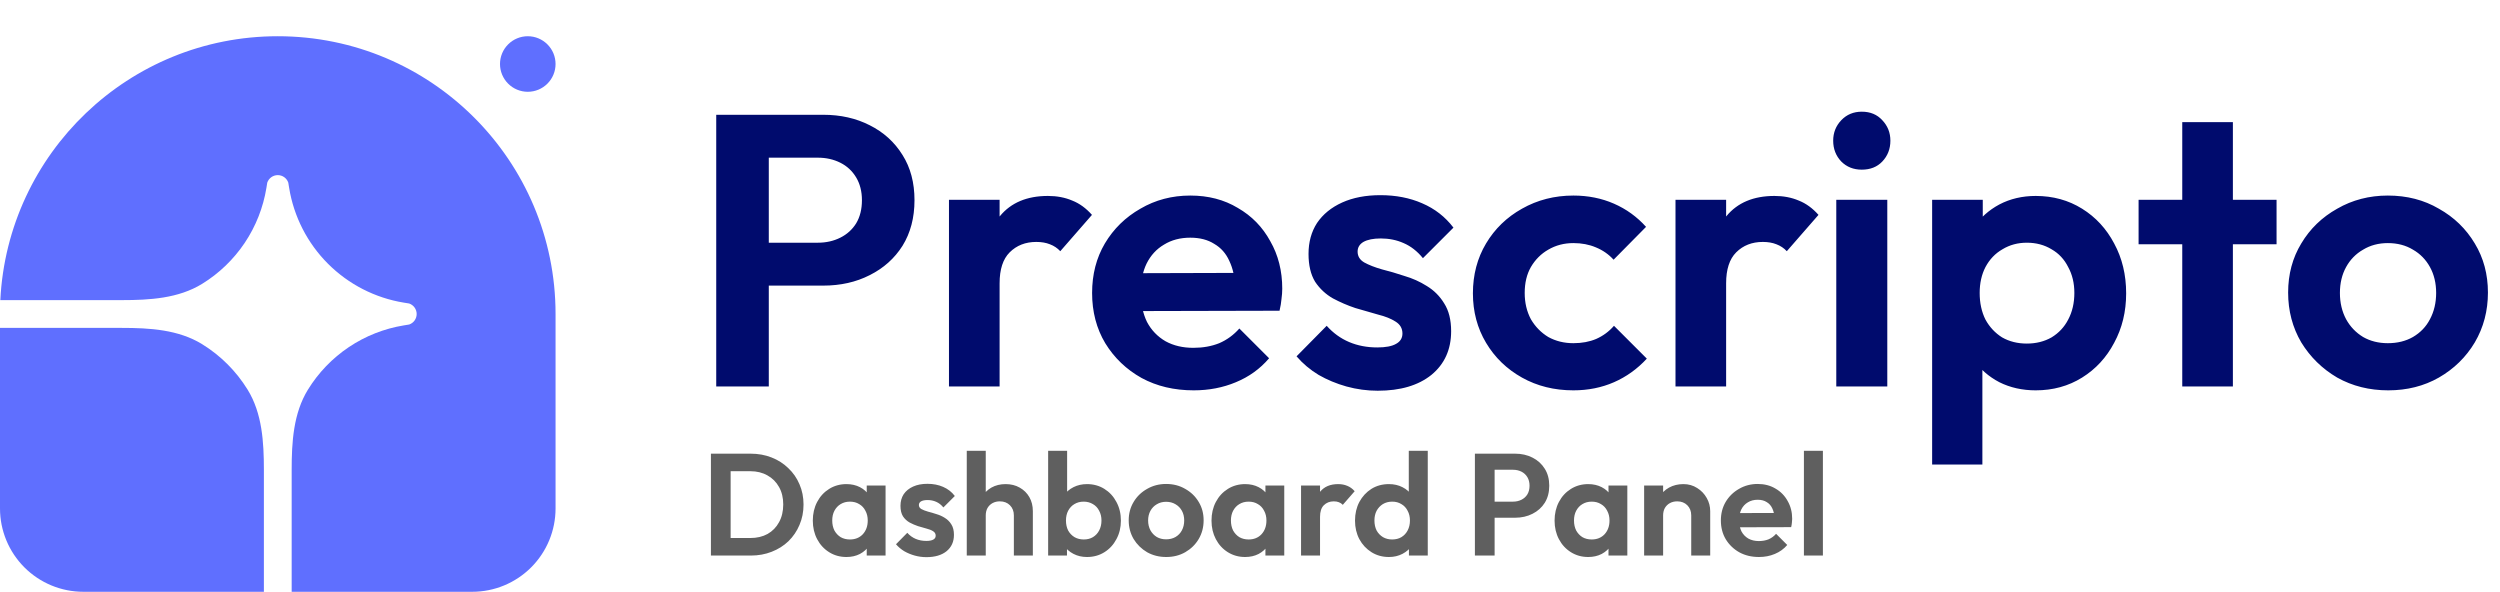
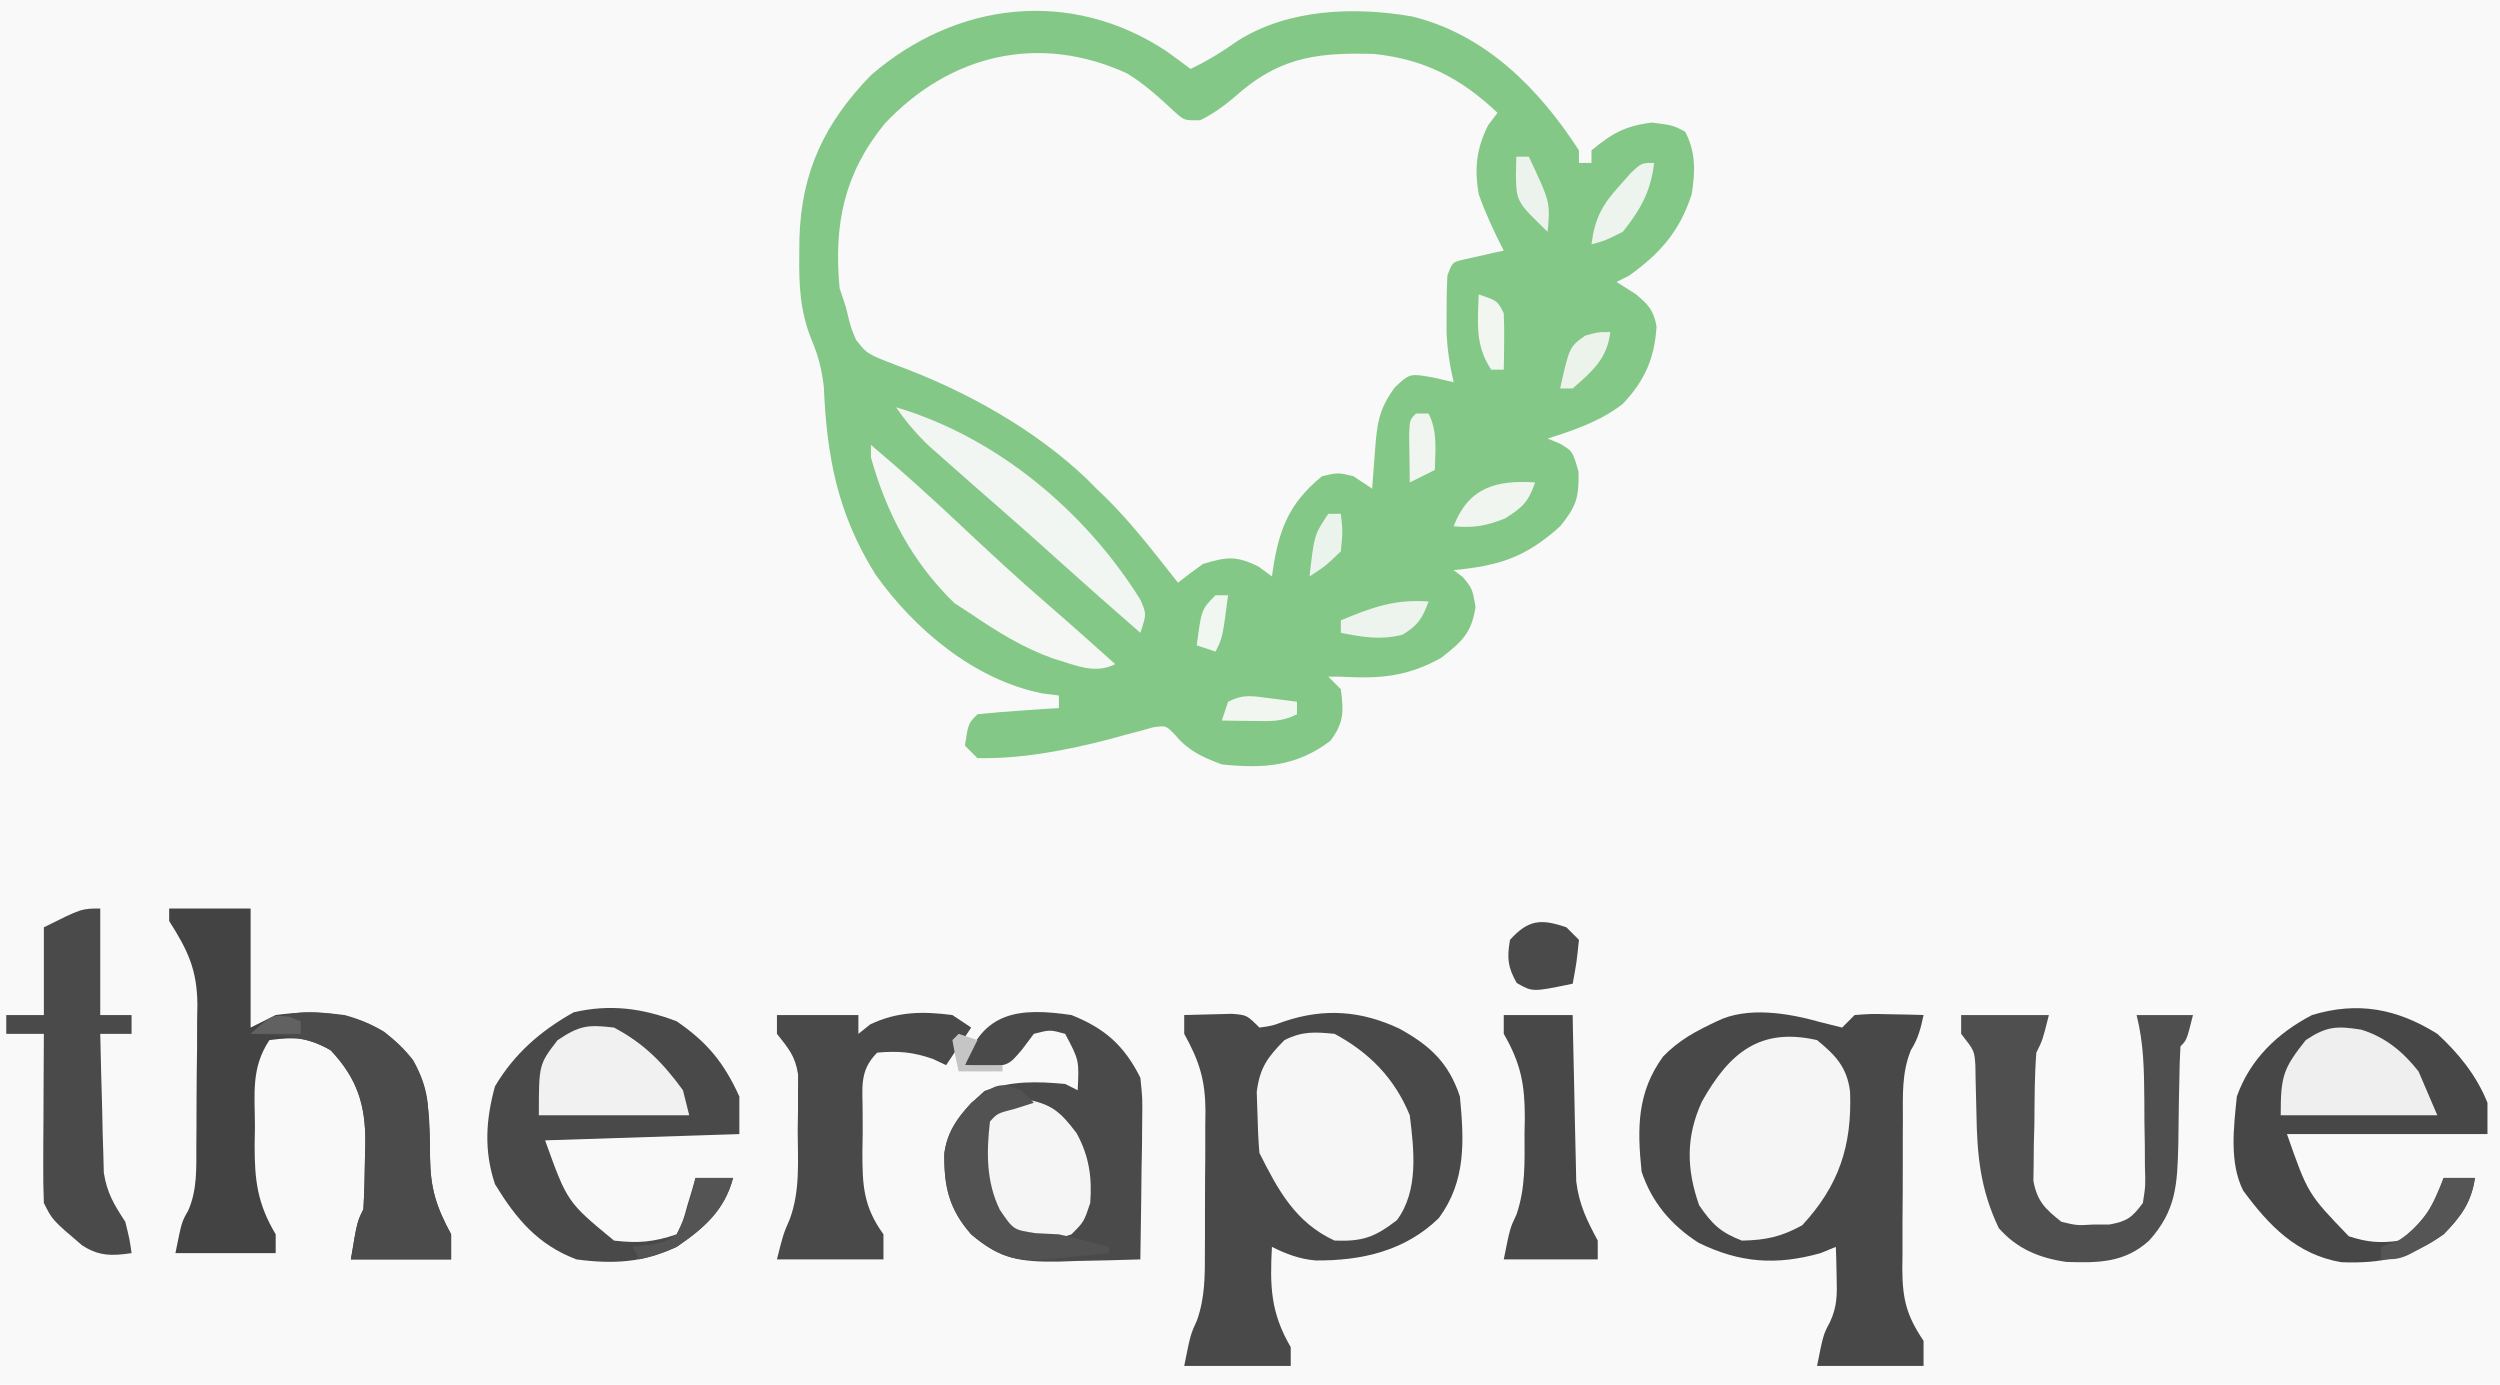
- <svg xmlns="http://www.w3.org/2000/svg" width="207" height="49" viewBox="0 0 207 49" fill="none">
-   <path d="M23 3C35.703 3 46 13.297 46 26V42.1C46 43.93 45.273 45.685 43.979 46.979C42.685 48.273 40.93 49 39.1 49H24.15V38.91C24.15 36.608 24.29 34.222 25.497 32.263C26.362 30.859 27.518 29.657 28.888 28.738C30.258 27.82 31.81 27.208 33.437 26.942L33.878 26.87C34.059 26.808 34.217 26.691 34.328 26.535C34.44 26.379 34.5 26.192 34.5 26C34.5 25.808 34.44 25.621 34.328 25.465C34.217 25.309 34.059 25.192 33.878 25.129L33.437 25.058C31.059 24.67 28.863 23.544 27.159 21.84C25.456 20.137 24.33 17.941 23.942 15.563L23.87 15.122C23.808 14.941 23.691 14.783 23.535 14.671C23.379 14.56 23.192 14.5 23 14.5C22.808 14.5 22.621 14.56 22.465 14.671C22.309 14.783 22.191 14.941 22.129 15.122L22.058 15.563C21.792 17.19 21.18 18.741 20.261 20.111C19.343 21.481 18.141 22.638 16.737 23.502C14.777 24.71 12.392 24.85 10.09 24.85H0.027C0.629 12.682 10.683 3 23 3Z" fill="#5F6FFF" />
-   <path d="M0 27.15H10.09C12.392 27.15 14.777 27.29 16.737 28.498C18.269 29.442 19.558 30.731 20.502 32.263C21.71 34.222 21.85 36.608 21.85 38.91V49H6.9C5.07 49 3.315 48.273 2.021 46.979C0.727 45.685 0 43.93 0 42.1L0 27.15ZM46 5.3C46 5.91 45.758 6.495 45.326 6.926C44.895 7.358 44.31 7.6 43.7 7.6C43.09 7.6 42.505 7.358 42.074 6.926C41.642 6.495 41.4 5.91 41.4 5.3C41.4 4.69 41.642 4.105 42.074 3.674C42.505 3.242 43.09 3 43.7 3C44.31 3 44.895 3.242 45.326 3.674C45.758 4.105 46 4.69 46 5.3Z" fill="#5F6FFF" />
-   <path d="M62.504 23.648V20.096H67.72C68.403 20.096 69.021 19.957 69.576 19.68C70.131 19.403 70.568 19.008 70.888 18.496C71.208 17.963 71.368 17.323 71.368 16.576C71.368 15.851 71.208 15.221 70.888 14.688C70.568 14.155 70.131 13.749 69.576 13.472C69.021 13.195 68.403 13.056 67.72 13.056H62.504V9.504H68.168C69.597 9.504 70.877 9.792 72.008 10.368C73.16 10.944 74.067 11.765 74.728 12.832C75.389 13.877 75.72 15.125 75.72 16.576C75.72 18.027 75.389 19.285 74.728 20.352C74.067 21.397 73.16 22.208 72.008 22.784C70.877 23.36 69.597 23.648 68.168 23.648H62.504ZM59.304 32V9.504H63.656V32H59.304ZM78.575 32V16.544H82.767V32H78.575ZM82.767 23.456L81.135 22.368C81.327 20.469 81.881 18.976 82.799 17.888C83.716 16.779 85.039 16.224 86.767 16.224C87.513 16.224 88.185 16.352 88.783 16.608C89.38 16.843 89.924 17.237 90.415 17.792L87.791 20.8C87.556 20.544 87.268 20.352 86.927 20.224C86.607 20.096 86.233 20.032 85.807 20.032C84.911 20.032 84.175 20.32 83.599 20.896C83.044 21.451 82.767 22.304 82.767 23.456ZM98.842 32.32C97.22 32.32 95.78 31.979 94.522 31.296C93.263 30.592 92.26 29.632 91.514 28.416C90.788 27.2 90.426 25.813 90.426 24.256C90.426 22.72 90.778 21.355 91.482 20.16C92.207 18.944 93.188 17.984 94.426 17.28C95.663 16.555 97.039 16.192 98.554 16.192C100.047 16.192 101.359 16.533 102.49 17.216C103.642 17.877 104.538 18.795 105.178 19.968C105.839 21.12 106.17 22.432 106.17 23.904C106.17 24.181 106.148 24.469 106.106 24.768C106.084 25.045 106.031 25.365 105.946 25.728L92.954 25.76V22.624L103.994 22.592L102.298 23.904C102.255 22.987 102.084 22.219 101.786 21.6C101.508 20.981 101.092 20.512 100.538 20.192C100.004 19.851 99.343 19.68 98.554 19.68C97.722 19.68 96.996 19.872 96.378 20.256C95.759 20.619 95.279 21.141 94.938 21.824C94.618 22.485 94.458 23.275 94.458 24.192C94.458 25.131 94.628 25.952 94.97 26.656C95.332 27.339 95.844 27.872 96.506 28.256C97.167 28.619 97.935 28.8 98.81 28.8C99.599 28.8 100.314 28.672 100.954 28.416C101.594 28.139 102.148 27.733 102.618 27.2L105.082 29.664C104.335 30.539 103.418 31.2 102.33 31.648C101.263 32.096 100.1 32.32 98.842 32.32ZM114.074 32.352C113.2 32.352 112.336 32.235 111.482 32C110.65 31.765 109.882 31.445 109.178 31.04C108.474 30.613 107.866 30.101 107.354 29.504L109.85 26.976C110.384 27.573 111.002 28.021 111.706 28.32C112.41 28.619 113.189 28.768 114.042 28.768C114.725 28.768 115.237 28.672 115.578 28.48C115.941 28.288 116.122 28 116.122 27.616C116.122 27.189 115.93 26.859 115.546 26.624C115.184 26.389 114.704 26.197 114.106 26.048C113.509 25.877 112.88 25.696 112.218 25.504C111.578 25.291 110.96 25.024 110.362 24.704C109.765 24.363 109.274 23.904 108.89 23.328C108.528 22.731 108.346 21.963 108.346 21.024C108.346 20.043 108.581 19.189 109.05 18.464C109.541 17.739 110.234 17.173 111.13 16.768C112.026 16.363 113.082 16.16 114.298 16.16C115.578 16.16 116.73 16.384 117.754 16.832C118.8 17.28 119.664 17.952 120.346 18.848L117.818 21.376C117.349 20.8 116.816 20.384 116.218 20.128C115.642 19.872 115.013 19.744 114.33 19.744C113.712 19.744 113.232 19.84 112.89 20.032C112.57 20.224 112.41 20.491 112.41 20.832C112.41 21.216 112.592 21.515 112.954 21.728C113.338 21.941 113.829 22.133 114.426 22.304C115.024 22.453 115.642 22.635 116.282 22.848C116.944 23.04 117.562 23.317 118.138 23.68C118.736 24.043 119.216 24.523 119.578 25.12C119.962 25.717 120.154 26.485 120.154 27.424C120.154 28.939 119.61 30.144 118.522 31.04C117.434 31.915 115.952 32.352 114.074 32.352ZM130.277 32.32C128.698 32.32 127.28 31.968 126.021 31.264C124.762 30.56 123.77 29.6 123.045 28.384C122.32 27.168 121.957 25.803 121.957 24.288C121.957 22.752 122.32 21.376 123.045 20.16C123.77 18.944 124.762 17.984 126.021 17.28C127.301 16.555 128.72 16.192 130.277 16.192C131.493 16.192 132.613 16.416 133.637 16.864C134.661 17.312 135.546 17.952 136.293 18.784L133.605 21.504C133.2 21.056 132.709 20.715 132.133 20.48C131.578 20.245 130.96 20.128 130.277 20.128C129.509 20.128 128.816 20.309 128.197 20.672C127.6 21.013 127.12 21.493 126.757 22.112C126.416 22.709 126.245 23.424 126.245 24.256C126.245 25.067 126.416 25.792 126.757 26.432C127.12 27.051 127.6 27.541 128.197 27.904C128.816 28.245 129.509 28.416 130.277 28.416C130.981 28.416 131.61 28.299 132.165 28.064C132.741 27.808 133.232 27.445 133.637 26.976L136.357 29.696C135.568 30.549 134.661 31.2 133.637 31.648C132.613 32.096 131.493 32.32 130.277 32.32ZM138.731 32V16.544H142.923V32H138.731ZM142.923 23.456L141.291 22.368C141.483 20.469 142.038 18.976 142.955 17.888C143.872 16.779 145.195 16.224 146.923 16.224C147.67 16.224 148.342 16.352 148.939 16.608C149.536 16.843 150.08 17.237 150.571 17.792L147.947 20.8C147.712 20.544 147.424 20.352 147.083 20.224C146.763 20.096 146.39 20.032 145.963 20.032C145.067 20.032 144.331 20.32 143.755 20.896C143.2 21.451 142.923 22.304 142.923 23.456ZM152.044 32V16.544H156.268V32H152.044ZM154.156 14.048C153.473 14.048 152.908 13.824 152.46 13.376C152.012 12.907 151.788 12.331 151.788 11.648C151.788 10.987 152.012 10.421 152.46 9.952C152.908 9.483 153.473 9.248 154.156 9.248C154.86 9.248 155.425 9.483 155.852 9.952C156.3 10.421 156.524 10.987 156.524 11.648C156.524 12.331 156.3 12.907 155.852 13.376C155.425 13.824 154.86 14.048 154.156 14.048ZM168.557 32.32C167.448 32.32 166.445 32.096 165.549 31.648C164.653 31.179 163.938 30.549 163.405 29.76C162.872 28.971 162.584 28.064 162.541 27.04V21.568C162.584 20.544 162.872 19.637 163.405 18.848C163.96 18.037 164.674 17.397 165.549 16.928C166.445 16.459 167.448 16.224 168.557 16.224C169.986 16.224 171.266 16.576 172.397 17.28C173.528 17.984 174.413 18.944 175.053 20.16C175.714 21.376 176.045 22.752 176.045 24.288C176.045 25.803 175.714 27.168 175.053 28.384C174.413 29.6 173.528 30.56 172.397 31.264C171.266 31.968 169.986 32.32 168.557 32.32ZM167.821 28.448C168.589 28.448 169.272 28.277 169.869 27.936C170.466 27.573 170.925 27.083 171.245 26.464C171.586 25.824 171.757 25.088 171.757 24.256C171.757 23.445 171.586 22.731 171.245 22.112C170.925 21.472 170.466 20.981 169.869 20.64C169.272 20.277 168.589 20.096 167.821 20.096C167.074 20.096 166.402 20.277 165.805 20.64C165.208 20.981 164.738 21.472 164.397 22.112C164.077 22.731 163.917 23.445 163.917 24.256C163.917 25.088 164.077 25.824 164.397 26.464C164.738 27.083 165.197 27.573 165.773 27.936C166.37 28.277 167.053 28.448 167.821 28.448ZM159.981 38.464V16.544H164.173V20.608L163.469 24.352L164.141 28.096V38.464H159.981ZM180.691 32V10.112H184.883V32H180.691ZM177.075 20.224V16.544H188.499V20.224H177.075ZM197.745 32.32C196.188 32.32 194.78 31.968 193.521 31.264C192.284 30.539 191.292 29.568 190.545 28.352C189.82 27.115 189.457 25.739 189.457 24.224C189.457 22.709 189.82 21.355 190.545 20.16C191.27 18.944 192.262 17.984 193.521 17.28C194.78 16.555 196.177 16.192 197.713 16.192C199.292 16.192 200.7 16.555 201.937 17.28C203.196 17.984 204.188 18.944 204.913 20.16C205.638 21.355 206.001 22.709 206.001 24.224C206.001 25.739 205.638 27.115 204.913 28.352C204.188 29.568 203.196 30.539 201.937 31.264C200.7 31.968 199.302 32.32 197.745 32.32ZM197.713 28.416C198.502 28.416 199.196 28.245 199.793 27.904C200.412 27.541 200.881 27.051 201.201 26.432C201.542 25.792 201.713 25.067 201.713 24.256C201.713 23.445 201.542 22.731 201.201 22.112C200.86 21.493 200.39 21.013 199.793 20.672C199.196 20.309 198.502 20.128 197.713 20.128C196.945 20.128 196.262 20.309 195.665 20.672C195.068 21.013 194.598 21.493 194.257 22.112C193.916 22.731 193.745 23.445 193.745 24.256C193.745 25.067 193.916 25.792 194.257 26.432C194.598 27.051 195.068 27.541 195.665 27.904C196.262 28.245 196.945 28.416 197.713 28.416Z" fill="#000B6D" />
-   <path d="M59.98 46V44.548H62.128C62.672 44.548 63.148 44.436 63.556 44.212C63.964 43.98 64.28 43.656 64.504 43.24C64.736 42.824 64.852 42.332 64.852 41.764C64.852 41.212 64.736 40.732 64.504 40.324C64.272 39.908 63.952 39.588 63.544 39.364C63.136 39.132 62.664 39.016 62.128 39.016H59.944V37.564H62.152C62.776 37.564 63.352 37.668 63.88 37.876C64.416 38.084 64.88 38.38 65.272 38.764C65.672 39.14 65.98 39.584 66.196 40.096C66.42 40.608 66.532 41.168 66.532 41.776C66.532 42.384 66.42 42.948 66.196 43.468C65.98 43.98 65.676 44.428 65.284 44.812C64.892 45.188 64.428 45.48 63.892 45.688C63.364 45.896 62.792 46 62.176 46H59.98ZM58.864 46V37.564H60.496V46H58.864ZM70.085 46.12C69.557 46.12 69.081 45.988 68.657 45.724C68.233 45.46 67.901 45.1 67.661 44.644C67.421 44.188 67.301 43.676 67.301 43.108C67.301 42.532 67.421 42.016 67.661 41.56C67.901 41.104 68.233 40.744 68.657 40.48C69.081 40.216 69.557 40.084 70.085 40.084C70.501 40.084 70.873 40.168 71.201 40.336C71.529 40.504 71.789 40.74 71.981 41.044C72.181 41.34 72.289 41.676 72.305 42.052V44.14C72.289 44.524 72.181 44.864 71.981 45.16C71.789 45.456 71.529 45.692 71.201 45.868C70.873 46.036 70.501 46.12 70.085 46.12ZM70.373 44.668C70.813 44.668 71.169 44.524 71.441 44.236C71.713 43.94 71.849 43.56 71.849 43.096C71.849 42.792 71.785 42.524 71.657 42.292C71.537 42.052 71.365 41.868 71.141 41.74C70.925 41.604 70.669 41.536 70.373 41.536C70.085 41.536 69.829 41.604 69.605 41.74C69.389 41.868 69.217 42.052 69.089 42.292C68.969 42.524 68.909 42.792 68.909 43.096C68.909 43.408 68.969 43.684 69.089 43.924C69.217 44.156 69.389 44.34 69.605 44.476C69.829 44.604 70.085 44.668 70.373 44.668ZM71.765 46V44.44L72.017 43.024L71.765 41.632V40.204H73.325V46H71.765ZM76.707 46.132C76.379 46.132 76.055 46.088 75.736 46C75.424 45.912 75.135 45.792 74.871 45.64C74.608 45.48 74.379 45.288 74.188 45.064L75.124 44.116C75.323 44.34 75.555 44.508 75.82 44.62C76.084 44.732 76.376 44.788 76.695 44.788C76.951 44.788 77.144 44.752 77.272 44.68C77.407 44.608 77.475 44.5 77.475 44.356C77.475 44.196 77.403 44.072 77.26 43.984C77.124 43.896 76.944 43.824 76.719 43.768C76.496 43.704 76.26 43.636 76.011 43.564C75.772 43.484 75.54 43.384 75.316 43.264C75.091 43.136 74.907 42.964 74.763 42.748C74.627 42.524 74.559 42.236 74.559 41.884C74.559 41.516 74.647 41.196 74.823 40.924C75.007 40.652 75.267 40.44 75.603 40.288C75.939 40.136 76.335 40.06 76.791 40.06C77.272 40.06 77.704 40.144 78.088 40.312C78.48 40.48 78.803 40.732 79.059 41.068L78.112 42.016C77.936 41.8 77.736 41.644 77.511 41.548C77.296 41.452 77.059 41.404 76.803 41.404C76.572 41.404 76.391 41.44 76.263 41.512C76.144 41.584 76.084 41.684 76.084 41.812C76.084 41.956 76.151 42.068 76.287 42.148C76.431 42.228 76.615 42.3 76.84 42.364C77.064 42.42 77.296 42.488 77.535 42.568C77.784 42.64 78.016 42.744 78.231 42.88C78.456 43.016 78.635 43.196 78.772 43.42C78.915 43.644 78.987 43.932 78.987 44.284C78.987 44.852 78.784 45.304 78.376 45.64C77.968 45.968 77.412 46.132 76.707 46.132ZM83.948 46V42.676C83.948 42.332 83.84 42.052 83.624 41.836C83.408 41.62 83.128 41.512 82.784 41.512C82.56 41.512 82.36 41.56 82.184 41.656C82.008 41.752 81.868 41.888 81.764 42.064C81.668 42.24 81.62 42.444 81.62 42.676L81.008 42.364C81.008 41.908 81.104 41.512 81.296 41.176C81.488 40.832 81.752 40.564 82.088 40.372C82.432 40.18 82.824 40.084 83.264 40.084C83.704 40.084 84.092 40.18 84.428 40.372C84.772 40.564 85.04 40.828 85.232 41.164C85.424 41.5 85.52 41.888 85.52 42.328V46H83.948ZM80.048 46V37.324H81.62V46H80.048ZM90.002 46.12C89.586 46.12 89.21 46.032 88.874 45.856C88.538 45.68 88.27 45.44 88.07 45.136C87.87 44.832 87.762 44.492 87.746 44.116V42.052C87.762 41.676 87.87 41.34 88.07 41.044C88.278 40.74 88.55 40.504 88.886 40.336C89.222 40.168 89.594 40.084 90.002 40.084C90.538 40.084 91.018 40.216 91.442 40.48C91.866 40.744 92.198 41.104 92.438 41.56C92.686 42.016 92.81 42.532 92.81 43.108C92.81 43.676 92.686 44.188 92.438 44.644C92.198 45.1 91.866 45.46 91.442 45.724C91.018 45.988 90.538 46.12 90.002 46.12ZM89.738 44.668C90.026 44.668 90.278 44.604 90.494 44.476C90.718 44.34 90.89 44.156 91.01 43.924C91.138 43.684 91.202 43.408 91.202 43.096C91.202 42.792 91.138 42.524 91.01 42.292C90.89 42.052 90.718 41.868 90.494 41.74C90.27 41.604 90.014 41.536 89.726 41.536C89.438 41.536 89.182 41.604 88.958 41.74C88.742 41.868 88.57 42.052 88.442 42.292C88.322 42.524 88.262 42.792 88.262 43.096C88.262 43.408 88.322 43.684 88.442 43.924C88.57 44.156 88.746 44.34 88.97 44.476C89.194 44.604 89.45 44.668 89.738 44.668ZM86.786 46V37.324H88.358V41.632L88.094 43.024L88.346 44.44V46H86.786ZM96.564 46.12C95.981 46.12 95.453 45.988 94.981 45.724C94.516 45.452 94.144 45.088 93.865 44.632C93.593 44.168 93.457 43.652 93.457 43.084C93.457 42.516 93.593 42.008 93.865 41.56C94.136 41.104 94.508 40.744 94.981 40.48C95.453 40.208 95.977 40.072 96.552 40.072C97.144 40.072 97.672 40.208 98.136 40.48C98.609 40.744 98.981 41.104 99.252 41.56C99.525 42.008 99.66 42.516 99.66 43.084C99.66 43.652 99.525 44.168 99.252 44.632C98.981 45.088 98.609 45.452 98.136 45.724C97.672 45.988 97.148 46.12 96.564 46.12ZM96.552 44.656C96.849 44.656 97.109 44.592 97.332 44.464C97.564 44.328 97.74 44.144 97.861 43.912C97.989 43.672 98.052 43.4 98.052 43.096C98.052 42.792 97.989 42.524 97.861 42.292C97.733 42.06 97.556 41.88 97.332 41.752C97.109 41.616 96.849 41.548 96.552 41.548C96.264 41.548 96.008 41.616 95.784 41.752C95.561 41.88 95.385 42.06 95.257 42.292C95.129 42.524 95.064 42.792 95.064 43.096C95.064 43.4 95.129 43.672 95.257 43.912C95.385 44.144 95.561 44.328 95.784 44.464C96.008 44.592 96.264 44.656 96.552 44.656ZM103.097 46.12C102.569 46.12 102.093 45.988 101.669 45.724C101.245 45.46 100.913 45.1 100.673 44.644C100.433 44.188 100.313 43.676 100.313 43.108C100.313 42.532 100.433 42.016 100.673 41.56C100.913 41.104 101.245 40.744 101.669 40.48C102.093 40.216 102.569 40.084 103.097 40.084C103.513 40.084 103.885 40.168 104.213 40.336C104.541 40.504 104.801 40.74 104.993 41.044C105.193 41.34 105.301 41.676 105.317 42.052V44.14C105.301 44.524 105.193 44.864 104.993 45.16C104.801 45.456 104.541 45.692 104.213 45.868C103.885 46.036 103.513 46.12 103.097 46.12ZM103.385 44.668C103.825 44.668 104.181 44.524 104.453 44.236C104.725 43.94 104.861 43.56 104.861 43.096C104.861 42.792 104.797 42.524 104.669 42.292C104.549 42.052 104.377 41.868 104.153 41.74C103.937 41.604 103.681 41.536 103.385 41.536C103.097 41.536 102.841 41.604 102.617 41.74C102.401 41.868 102.229 42.052 102.101 42.292C101.981 42.524 101.921 42.792 101.921 43.096C101.921 43.408 101.981 43.684 102.101 43.924C102.229 44.156 102.401 44.34 102.617 44.476C102.841 44.604 103.097 44.668 103.385 44.668ZM104.777 46V44.44L105.029 43.024L104.777 41.632V40.204H106.337V46H104.777ZM107.727 46V40.204H109.299V46H107.727ZM109.299 42.796L108.687 42.388C108.759 41.676 108.967 41.116 109.311 40.708C109.655 40.292 110.151 40.084 110.799 40.084C111.079 40.084 111.331 40.132 111.555 40.228C111.779 40.316 111.983 40.464 112.167 40.672L111.183 41.8C111.095 41.704 110.987 41.632 110.859 41.584C110.739 41.536 110.599 41.512 110.439 41.512C110.103 41.512 109.827 41.62 109.611 41.836C109.403 42.044 109.299 42.364 109.299 42.796ZM115.003 46.12C114.467 46.12 113.987 45.988 113.563 45.724C113.139 45.46 112.803 45.1 112.555 44.644C112.315 44.188 112.195 43.676 112.195 43.108C112.195 42.532 112.315 42.016 112.555 41.56C112.803 41.104 113.135 40.744 113.551 40.48C113.975 40.216 114.459 40.084 115.003 40.084C115.419 40.084 115.791 40.168 116.119 40.336C116.455 40.504 116.723 40.74 116.923 41.044C117.131 41.34 117.243 41.676 117.259 42.052V44.116C117.243 44.492 117.135 44.832 116.935 45.136C116.735 45.44 116.467 45.68 116.131 45.856C115.795 46.032 115.419 46.12 115.003 46.12ZM115.267 44.668C115.563 44.668 115.819 44.604 116.035 44.476C116.259 44.34 116.431 44.156 116.551 43.924C116.679 43.684 116.743 43.408 116.743 43.096C116.743 42.792 116.679 42.524 116.551 42.292C116.431 42.052 116.259 41.868 116.035 41.74C115.819 41.604 115.567 41.536 115.279 41.536C114.983 41.536 114.723 41.604 114.499 41.74C114.283 41.876 114.111 42.06 113.983 42.292C113.863 42.524 113.803 42.792 113.803 43.096C113.803 43.408 113.863 43.684 113.983 43.924C114.111 44.156 114.287 44.34 114.511 44.476C114.735 44.604 114.987 44.668 115.267 44.668ZM118.219 46H116.659V44.44L116.911 43.024L116.647 41.632V37.324H118.219V46ZM123.322 42.868V41.536H125.278C125.534 41.536 125.766 41.484 125.974 41.38C126.182 41.276 126.346 41.128 126.466 40.936C126.586 40.736 126.646 40.496 126.646 40.216C126.646 39.944 126.586 39.708 126.466 39.508C126.346 39.308 126.182 39.156 125.974 39.052C125.766 38.948 125.534 38.896 125.278 38.896H123.322V37.564H125.446C125.982 37.564 126.462 37.672 126.886 37.888C127.318 38.104 127.658 38.412 127.906 38.812C128.154 39.204 128.278 39.672 128.278 40.216C128.278 40.76 128.154 41.232 127.906 41.632C127.658 42.024 127.318 42.328 126.886 42.544C126.462 42.76 125.982 42.868 125.446 42.868H123.322ZM122.122 46V37.564H123.754V46H122.122ZM131.503 46.12C130.975 46.12 130.499 45.988 130.075 45.724C129.651 45.46 129.319 45.1 129.079 44.644C128.839 44.188 128.719 43.676 128.719 43.108C128.719 42.532 128.839 42.016 129.079 41.56C129.319 41.104 129.651 40.744 130.075 40.48C130.499 40.216 130.975 40.084 131.503 40.084C131.919 40.084 132.291 40.168 132.619 40.336C132.947 40.504 133.207 40.74 133.399 41.044C133.599 41.34 133.707 41.676 133.723 42.052V44.14C133.707 44.524 133.599 44.864 133.399 45.16C133.207 45.456 132.947 45.692 132.619 45.868C132.291 46.036 131.919 46.12 131.503 46.12ZM131.791 44.668C132.231 44.668 132.587 44.524 132.859 44.236C133.131 43.94 133.267 43.56 133.267 43.096C133.267 42.792 133.203 42.524 133.075 42.292C132.955 42.052 132.783 41.868 132.559 41.74C132.343 41.604 132.087 41.536 131.791 41.536C131.503 41.536 131.247 41.604 131.023 41.74C130.807 41.868 130.635 42.052 130.507 42.292C130.387 42.524 130.327 42.792 130.327 43.096C130.327 43.408 130.387 43.684 130.507 43.924C130.635 44.156 130.807 44.34 131.023 44.476C131.247 44.604 131.503 44.668 131.791 44.668ZM133.183 46V44.44L133.435 43.024L133.183 41.632V40.204H134.743V46H133.183ZM140.034 46V42.676C140.034 42.332 139.926 42.052 139.71 41.836C139.494 41.62 139.214 41.512 138.87 41.512C138.646 41.512 138.446 41.56 138.27 41.656C138.094 41.752 137.954 41.888 137.85 42.064C137.754 42.24 137.706 42.444 137.706 42.676L137.094 42.364C137.094 41.908 137.19 41.512 137.382 41.176C137.582 40.832 137.854 40.564 138.198 40.372C138.55 40.18 138.946 40.084 139.386 40.084C139.81 40.084 140.19 40.192 140.526 40.408C140.862 40.616 141.126 40.892 141.318 41.236C141.51 41.572 141.605 41.936 141.605 42.328V46H140.034ZM136.134 46V40.204H137.706V46H136.134ZM145.644 46.12C145.036 46.12 144.496 45.992 144.024 45.736C143.552 45.472 143.176 45.112 142.896 44.656C142.624 44.2 142.488 43.68 142.488 43.096C142.488 42.52 142.62 42.008 142.884 41.56C143.156 41.104 143.524 40.744 143.988 40.48C144.452 40.208 144.968 40.072 145.536 40.072C146.096 40.072 146.588 40.2 147.012 40.456C147.444 40.704 147.78 41.048 148.02 41.488C148.268 41.92 148.392 42.412 148.392 42.964C148.392 43.068 148.384 43.176 148.368 43.288C148.36 43.392 148.34 43.512 148.308 43.648L143.436 43.66V42.484L147.576 42.472L146.94 42.964C146.924 42.62 146.86 42.332 146.748 42.1C146.644 41.868 146.488 41.692 146.28 41.572C146.08 41.444 145.832 41.38 145.536 41.38C145.224 41.38 144.952 41.452 144.72 41.596C144.488 41.732 144.308 41.928 144.18 42.184C144.06 42.432 144 42.728 144 43.072C144 43.424 144.064 43.732 144.192 43.996C144.328 44.252 144.52 44.452 144.768 44.596C145.016 44.732 145.304 44.8 145.632 44.8C145.928 44.8 146.196 44.752 146.436 44.656C146.676 44.552 146.884 44.4 147.06 44.2L147.984 45.124C147.704 45.452 147.36 45.7 146.952 45.868C146.552 46.036 146.116 46.12 145.644 46.12ZM149.364 46V37.324H150.936V46H149.364Z" fill="#5F5F5F" />
+ <svg xmlns="http://www.w3.org/2000/svg" version="1.1" width="399" height="221">
+   <path d="M0 0 C131.67 0 263.34 0 399 0 C399 72.93 399 145.86 399 221 C267.33 221 135.66 221 0 221 C0 148.07 0 75.14 0 0 Z " fill="#F9F9F9" transform="translate(0,0)" />
+   <path d="M0 0 C1.282 0.923 2.557 1.855 3.812 2.812 C6.537 1.519 8.918 0.053 11.375 -1.688 C19.468 -6.796 29.956 -7.144 39.188 -5.562 C50.938 -2.665 59.435 5.957 65.812 15.812 C65.812 16.473 65.812 17.133 65.812 17.812 C66.472 17.812 67.132 17.812 67.812 17.812 C67.812 17.152 67.812 16.492 67.812 15.812 C71.1 13.086 73.228 11.882 77.5 11.375 C80.812 11.812 80.812 11.812 82.75 12.812 C84.495 16.098 84.38 19.24 83.812 22.812 C81.886 28.734 78.813 32.225 73.812 35.812 C72.823 36.307 72.823 36.307 71.812 36.812 C72.823 37.452 73.834 38.091 74.875 38.75 C76.891 40.441 77.716 41.29 78.199 43.902 C77.894 49.011 76.293 52.608 72.777 56.305 C69.193 59.055 65.083 60.454 60.812 61.812 C61.453 62.074 62.094 62.336 62.754 62.605 C64.812 63.812 64.812 63.812 65.75 67.125 C65.82 71.27 65.389 72.634 62.812 75.812 C57.235 80.818 53.118 82.082 45.812 82.812 C46.307 83.184 46.803 83.555 47.312 83.938 C48.812 85.812 48.812 85.812 49.312 88.688 C48.634 92.928 47.159 94.178 43.812 96.812 C38.328 99.871 33.901 100.147 27.812 99.812 C27.152 99.812 26.492 99.812 25.812 99.812 C26.473 100.472 27.133 101.132 27.812 101.812 C28.28 105.399 28.325 107.129 26.125 110.062 C20.711 114.159 15.438 114.513 8.812 113.812 C5.672 112.613 3.588 111.724 1.41 109.164 C-0.087 107.59 -0.087 107.59 -2.133 107.887 C-2.852 108.089 -3.571 108.291 -4.312 108.5 C-5.513 108.813 -5.513 108.813 -6.738 109.133 C-7.547 109.357 -8.355 109.581 -9.188 109.812 C-16.04 111.566 -23.087 112.945 -30.188 112.812 C-30.848 112.153 -31.508 111.493 -32.188 110.812 C-31.652 107.277 -31.652 107.277 -30.188 105.812 C-28.005 105.578 -25.815 105.399 -23.625 105.25 C-22.427 105.166 -21.23 105.082 -19.996 104.996 C-19.069 104.936 -18.142 104.875 -17.188 104.812 C-17.188 104.153 -17.188 103.493 -17.188 102.812 C-18.508 102.644 -18.508 102.644 -19.855 102.473 C-30.642 100.336 -40.279 92.256 -46.5 83.438 C-52.518 73.776 -54.238 64.697 -54.711 53.48 C-55.102 50.469 -55.567 48.661 -56.699 45.949 C-58.513 41.427 -58.687 37.271 -58.625 32.438 C-58.613 31.182 -58.613 31.182 -58.6 29.901 C-58.31 19.282 -54.601 11.453 -47.188 3.812 C-33.599 -7.949 -15.299 -10.127 0 0 Z " fill="#84C887" transform="translate(186.1875,8.1875)" />
+   <path d="M0 0 C2.868 1.729 5.174 3.885 7.629 6.145 C9.17 7.528 9.17 7.528 11.707 7.48 C14.333 6.201 16.311 4.539 18.512 2.637 C25.038 -2.734 31.06 -3.336 39.445 -3.094 C47.487 -2.253 53.335 0.789 59.145 6.293 C58.65 6.953 58.155 7.613 57.645 8.293 C55.754 12.073 55.453 15.189 56.145 19.293 C57.263 22.412 58.62 25.353 60.145 28.293 C59.579 28.414 59.013 28.535 58.43 28.66 C57.696 28.828 56.963 28.995 56.207 29.168 C55.111 29.412 55.111 29.412 53.992 29.66 C51.938 30.123 51.938 30.123 51.145 32.293 C51.047 34.228 51.015 36.168 51.02 38.105 C51.017 39.143 51.014 40.181 51.012 41.25 C51.134 44.046 51.511 46.572 52.145 49.293 C51.072 49.045 50 48.798 48.895 48.543 C45.146 47.88 45.146 47.88 42.77 50.105 C40.146 53.638 39.907 56.05 39.582 60.418 C39.456 62.062 39.456 62.062 39.328 63.738 C39.268 64.581 39.207 65.424 39.145 66.293 C37.66 65.303 37.66 65.303 36.145 64.293 C33.73 63.709 33.73 63.709 31.145 64.293 C25.526 68.867 24.118 73.315 23.145 80.293 C22.443 79.777 21.742 79.262 21.02 78.73 C17.455 76.948 15.92 77.168 12.145 78.293 C10.787 79.26 9.449 80.255 8.145 81.293 C7.365 80.297 7.365 80.297 6.57 79.281 C2.962 74.712 -0.572 70.255 -4.855 66.293 C-5.345 65.798 -5.835 65.303 -6.34 64.793 C-14.773 56.733 -25.841 50.62 -36.73 46.605 C-41.473 44.782 -41.473 44.782 -43.219 42.547 C-44.043 40.668 -44.043 40.668 -44.855 37.293 C-45.35 35.808 -45.35 35.808 -45.855 34.293 C-46.798 24.141 -45.17 16.027 -38.668 8.043 C-28.298 -2.999 -14.051 -6.454 0 0 Z " fill="#F8F9F8" transform="translate(179.8555,11.70703)" />
+   <path d="M0 0 C1.155 0.289 2.31 0.578 3.5 0.875 C4.16 0.215 4.82 -0.445 5.5 -1.125 C8.102 -1.32 8.102 -1.32 11.125 -1.25 C12.629 -1.223 12.629 -1.223 14.164 -1.195 C14.935 -1.172 15.706 -1.149 16.5 -1.125 C16.05 0.975 15.645 2.648 14.48 4.469 C13 8.104 13.195 11.755 13.199 15.621 C13.193 16.893 13.193 16.893 13.186 18.191 C13.18 19.982 13.18 21.774 13.184 23.565 C13.187 26.299 13.164 29.033 13.139 31.768 C13.136 33.51 13.136 35.253 13.137 36.996 C13.128 37.811 13.118 38.626 13.109 39.465 C13.148 44.237 13.777 46.829 16.5 50.875 C16.5 52.195 16.5 53.515 16.5 54.875 C10.89 54.875 5.28 54.875 -0.5 54.875 C0.5 49.875 0.5 49.875 1.555 47.891 C2.749 45.343 2.699 43.423 2.625 40.625 C2.598 39.287 2.598 39.287 2.57 37.922 C2.547 37.246 2.524 36.571 2.5 35.875 C1.293 36.37 1.293 36.37 0.062 36.875 C-6.983 38.853 -12.817 38.456 -19.418 35.219 C-23.774 32.408 -26.864 28.784 -28.5 23.875 C-29.214 16.991 -29.243 11.23 -25.07 5.496 C-22.499 2.842 -19.838 1.45 -16.5 -0.125 C-11.652 -2.549 -5.05 -1.433 0 0 Z " fill="#484848" transform="translate(290.5,163.125)" />
+   <path d="M0 0 C1.625 -0.054 3.25 -0.093 4.875 -0.125 C5.78 -0.148 6.685 -0.171 7.617 -0.195 C10 0 10 0 12 2 C13.985 1.733 13.985 1.733 16 1 C22.406 -1.135 28.279 -0.694 34.375 2.188 C39.262 4.895 42.205 7.614 44 13 C44.678 20.082 45.003 26.507 40.629 32.414 C35.246 37.655 28.283 39.236 20.973 39.168 C18.393 38.948 16.305 38.152 14 37 C13.668 43.231 13.766 47.475 17 53 C17 53.99 17 54.98 17 56 C11.39 56 5.78 56 0 56 C1 51 1 51 2.044 48.711 C3.343 45.028 3.305 41.486 3.301 37.629 C3.305 36.829 3.309 36.029 3.314 35.205 C3.319 33.518 3.32 31.831 3.316 30.144 C3.313 27.574 3.336 25.005 3.361 22.436 C3.364 20.792 3.364 19.148 3.363 17.504 C3.377 16.36 3.377 16.36 3.391 15.193 C3.349 10.343 2.401 7.316 0 3 C0 2.01 0 1.02 0 0 Z " fill="#494949" transform="translate(189,162)" />
+   <path d="M0 0 C4.29 0 8.58 0 13 0 C13 6.27 13 12.54 13 19 C14.32 18.34 15.64 17.68 17 17 C23.098 16.186 28.926 16.425 34.277 19.645 C38.198 22.73 40.59 25.85 41.251 30.933 C41.481 33.902 41.621 36.855 41.636 39.833 C41.699 44.697 42.641 47.645 45 52 C45 53.32 45 54.64 45 56 C39.72 56 34.44 56 29 56 C30 50 30 50 31 48 C31.152 45.236 31.231 42.515 31.25 39.75 C31.271 38.998 31.291 38.247 31.312 37.473 C31.355 31.345 30.074 27.189 25.75 22.625 C22.24 20.551 20.011 20.47 16 21 C13.042 25.437 13.671 29.594 13.688 34.812 C13.671 35.798 13.655 36.783 13.639 37.799 C13.635 43.39 14.076 47.086 17 52 C17 52.99 17 53.98 17 55 C11.72 55 6.44 55 1 55 C2 50 2 50 3.042 48.202 C4.512 44.823 4.325 41.388 4.336 37.762 C4.343 36.963 4.349 36.164 4.356 35.341 C4.366 33.652 4.371 31.963 4.371 30.275 C4.375 27.707 4.411 25.14 4.449 22.572 C4.455 20.927 4.459 19.282 4.461 17.637 C4.475 16.876 4.49 16.115 4.504 15.332 C4.457 9.765 2.988 6.677 0 2 C0 1.34 0 0.68 0 0 Z " fill="#434343" transform="translate(27,145)" />
+   <path d="M0 0 C5.32 2.112 8.433 4.869 11 10 C11.341 13.23 11.341 13.23 11.293 16.832 C11.283 18.124 11.274 19.417 11.264 20.748 C11.239 22.103 11.213 23.458 11.188 24.812 C11.172 26.187 11.159 27.561 11.146 28.936 C11.111 32.291 11.062 35.645 11 39 C7.625 39.117 4.251 39.187 0.875 39.25 C-0.076 39.284 -1.028 39.317 -2.008 39.352 C-8.044 39.435 -11.394 39 -16 35 C-19.516 30.999 -20.36 27.405 -20.281 22.062 C-19.683 17.675 -17.081 14.954 -13.875 12.125 C-9.639 10.468 -5.499 10.586 -1 11 C-0.34 11.33 0.32 11.66 1 12 C1.234 7.21 1.234 7.21 -1 3 C-3.413 2.333 -3.413 2.333 -6 3 C-6.928 4.237 -6.928 4.237 -7.875 5.5 C-10 8 -10 8 -13.75 8.312 C-14.822 8.209 -15.895 8.106 -17 8 C-14.201 -0.631 -8.246 -1.219 0 0 Z " fill="#4A4A4A" transform="translate(171,162)" />
+   <path d="M0 0 C4.929 3.383 7.561 6.652 10 12 C10 13.98 10 15.96 10 18 C-5.345 18.495 -5.345 18.495 -21 19 C-17.463 28.856 -17.463 28.856 -10 35 C-6.098 35.455 -3.706 35.235 0 34 C1.023 31.903 1.023 31.903 1.688 29.438 C1.939 28.611 2.19 27.785 2.449 26.934 C2.631 26.296 2.813 25.657 3 25 C4.98 25 6.96 25 9 25 C7.628 30.183 4.296 33.064 0 36 C-5.287 38.532 -10.233 38.776 -16 38 C-22.174 35.668 -25.633 31.51 -29 26 C-30.77 20.691 -30.48 15.739 -29 10.375 C-25.904 5.15 -21.721 1.526 -16.438 -1.438 C-10.646 -2.774 -5.512 -2.105 0 0 Z " fill="#494949" transform="translate(108,163)" />
+   <path d="M0 0 C3.429 3.145 6.259 6.659 8 11 C8 12.65 8 14.3 8 16 C-2.56 16 -13.12 16 -24 16 C-20.659 25.542 -20.659 25.542 -14.125 32.312 C-11.157 33.273 -9.106 33.444 -6 33 C-2.354 30.1 -0.394 27.437 1 23 C2.65 23 4.3 23 6 23 C5.417 26.938 3.757 29.172 1 32 C-4.087 35.707 -9.083 36.7 -15.32 36.449 C-22.414 35.26 -26.901 30.59 -31 25 C-33.228 20.544 -32.493 14.836 -32 10 C-29.901 4.069 -25.526 -0.119 -20 -3 C-12.658 -5.22 -6.415 -4.001 0 0 Z " fill="#474747" transform="translate(389,165)" />
+   <path d="M0 0 C2.986 2.436 4.801 4.364 5.273 8.25 C5.591 16.836 3.514 23.208 -2.375 29.562 C-5.714 31.391 -8.193 31.932 -12 32 C-15.425 30.677 -16.729 29.393 -18.812 26.375 C-20.85 20.584 -20.953 15.454 -18.375 9.812 C-14.02 2.064 -9.139 -2.084 0 0 Z " fill="#F5F5F5" transform="translate(290,166)" />
+   <path d="M0 0 C5.579 3.013 9.588 7.109 12 13 C12.684 18.573 13.449 25.014 9.938 29.75 C6.38 32.475 4.48 33.157 0 33 C-6.246 30.127 -9.04 24.919 -12 19 C-12.175 16.901 -12.267 14.794 -12.312 12.688 C-12.35 11.557 -12.387 10.426 -12.426 9.262 C-11.916 5.357 -10.728 3.779 -8 1 C-5.134 -0.433 -3.187 -0.306 0 0 Z " fill="#F6F6F6" transform="translate(213,165)" />
+   <path d="M0 0 C4.62 0 9.24 0 14 0 C13 4 13 4 12 6 C11.705 9.785 11.722 13.58 11.688 17.375 C11.658 18.429 11.629 19.484 11.6 20.57 C11.591 21.586 11.583 22.602 11.574 23.648 C11.56 24.578 11.545 25.508 11.53 26.466 C12.142 29.764 13.412 30.937 16 33 C18.476 33.591 18.476 33.591 21.062 33.438 C22.348 33.436 22.348 33.436 23.66 33.434 C26.531 32.902 27.262 32.324 29 30 C29.431 27.259 29.431 27.259 29.328 24.16 C29.323 23.015 29.318 21.869 29.312 20.689 C29.292 19.493 29.271 18.296 29.25 17.062 C29.245 15.869 29.24 14.676 29.234 13.447 C29.192 8.73 29.149 4.595 28 0 C30.97 0 33.94 0 37 0 C36 4 36 4 35 5 C34.891 6.783 34.844 8.569 34.824 10.355 C34.8 11.453 34.777 12.551 34.752 13.682 C34.709 15.999 34.678 18.317 34.658 20.635 C34.498 27.015 34.346 31.174 30 36 C26.088 39.556 21.867 39.571 16.793 39.406 C12.44 38.773 8.938 37.326 6 34 C3.069 27.831 2.542 22.454 2.438 15.688 C2.403 13.92 2.36 12.153 2.309 10.387 C2.296 9.615 2.284 8.844 2.271 8.05 C2.112 5.691 2.112 5.691 0 3 C0 2.01 0 1.02 0 0 Z " fill="#4F4F4F" transform="translate(313,162)" />
+   <path d="M0 0 C0 5.61 0 11.22 0 17 C1.65 17 3.3 17 5 17 C5 17.99 5 18.98 5 20 C3.35 20 1.7 20 0 20 C0.081 24.063 0.194 28.125 0.312 32.188 C0.335 33.338 0.358 34.488 0.381 35.674 C0.416 36.786 0.452 37.897 0.488 39.043 C0.514 40.064 0.541 41.085 0.568 42.137 C1.059 45.39 2.211 47.272 4 50 C4.688 52.812 4.688 52.812 5 55 C1.871 55.458 -0.232 55.506 -2.922 53.734 C-7.642 49.717 -7.642 49.717 -9 47 C-9.085 44.968 -9.107 42.933 -9.098 40.898 C-9.094 39.687 -9.091 38.475 -9.088 37.227 C-9.08 35.956 -9.071 34.685 -9.062 33.375 C-9.058 32.096 -9.053 30.817 -9.049 29.5 C-9.037 26.333 -9.021 23.167 -9 20 C-10.98 20 -12.96 20 -15 20 C-15 19.01 -15 18.02 -15 17 C-13.02 17 -11.04 17 -9 17 C-9 12.38 -9 7.76 -9 3 C-3 0 -3 0 0 0 Z " fill="#4A4A4A" transform="translate(16,145)" />
+   <path d="M0 0 C4.29 0 8.58 0 13 0 C13 0.99 13 1.98 13 3 C13.619 2.505 14.238 2.01 14.875 1.5 C19.191 -0.571 23.278 -0.616 28 0 C28.99 0.66 29.98 1.32 31 2 C29.02 4.97 29.02 4.97 27 8 C26.299 7.67 25.598 7.34 24.875 7 C21.692 5.893 19.347 5.703 16 6 C13.028 8.972 13.708 11.687 13.678 15.752 C13.681 16.762 13.684 17.772 13.688 18.812 C13.671 19.811 13.655 20.809 13.639 21.838 C13.635 27.181 13.785 30.547 17 35 C17 36.32 17 37.64 17 39 C11.39 39 5.78 39 0 39 C1 35 1 35 2.044 32.586 C3.737 28.006 3.328 23.27 3.312 18.438 C3.329 17.397 3.345 16.356 3.361 15.283 C3.362 14.281 3.363 13.279 3.363 12.246 C3.366 11.335 3.369 10.424 3.372 9.486 C2.932 6.549 1.82 5.291 0 3 C0 2.01 0 1.02 0 0 Z " fill="#494949" transform="translate(124,162)" />
+   <path d="M0 0 C4.596 1.23 7.988 3.448 10.938 7.188 C13.702 12.046 13.608 17.37 13.636 22.833 C13.699 27.697 14.641 30.645 17 35 C17 36.32 17 37.64 17 39 C11.72 39 6.44 39 1 39 C2 33 2 33 3 31 C3.152 28.236 3.231 25.515 3.25 22.75 C3.271 21.998 3.291 21.247 3.312 20.473 C3.355 14.42 2.06 10.31 -2.062 5.688 C-6.233 3.292 -10.259 3.184 -15 3 C-10.36 -1.087 -5.915 -0.713 0 0 Z " fill="#4B4B4B" transform="translate(55,162)" />
+   <path d="M0 0 C3.63 0 7.26 0 11 0 C11.015 0.877 11.029 1.755 11.044 2.659 C11.105 5.935 11.18 9.211 11.262 12.488 C11.296 13.902 11.324 15.316 11.346 16.73 C11.38 18.771 11.433 20.811 11.488 22.852 C11.514 24.077 11.541 25.302 11.568 26.565 C12.037 30.29 13.241 32.716 15 36 C15 36.99 15 37.98 15 39 C10.05 39 5.1 39 0 39 C1 34 1 34 2.043 31.809 C3.482 27.586 3.329 23.492 3.312 19.062 C3.329 18.181 3.345 17.3 3.361 16.393 C3.365 11.079 2.716 7.694 0 3 C0 2.01 0 1.02 0 0 Z " fill="#484848" transform="translate(240,162)" />
+   <path d="M0 0 C4.946 4.182 9.726 8.493 14.438 12.938 C18.946 17.168 23.463 21.367 28.148 25.402 C31.805 28.557 35.395 31.787 39 35 C35.626 36.687 32.52 35.086 29.023 34.086 C24.248 32.371 20.181 29.841 16 27 C14.67 26.134 14.67 26.134 13.312 25.25 C6.6 18.719 2.508 10.972 0 2 C0 1.34 0 0.68 0 0 Z " fill="#F4F7F4" transform="translate(139,71)" />
+   <path d="M0 0 C4.462 0.756 5.852 1.962 8.52 5.488 C10.504 9.118 11.002 12.523 10.688 16.625 C9.688 19.625 9.688 19.625 7.688 21.625 C4.312 22.75 4.312 22.75 0.688 22.625 C-2.628 20.047 -4.721 17.485 -6.312 13.625 C-6.613 11.152 -6.613 11.152 -6.625 8.562 C-6.642 7.705 -6.659 6.848 -6.676 5.965 C-6.312 3.625 -6.312 3.625 -5 1.855 C-3.312 0.625 -3.312 0.625 0 0 Z " fill="#F5F5F5" transform="translate(163.3125,175.375)" />
+   <path d="M0 0 C3.843 1.199 6.66 3.526 9.129 6.664 C10.119 8.974 11.109 11.284 12.129 13.664 C3.879 13.664 -4.371 13.664 -12.871 13.664 C-12.871 7.469 -12.522 6.254 -8.871 1.664 C-5.527 -0.566 -3.909 -0.619 0 0 Z " fill="#EFEFEF" transform="translate(376.8711,164.3359)" />
+   <path d="M0 0 C4.814 2.554 7.838 5.663 11 10 C11.33 11.32 11.66 12.64 12 14 C4.08 14 -3.84 14 -12 14 C-12 5.889 -12 5.889 -9 2 C-5.466 -0.356 -4.164 -0.49 0 0 Z " fill="#F1F1F1" transform="translate(98,164)" />
+   <path d="M0 0 C16.096 4.75 30.216 16.619 38.988 30.688 C40 33 40 33 39 36 C34.632 32.205 30.296 28.377 26 24.5 C23.019 21.81 20.028 19.137 17 16.5 C13.887 13.78 10.78 11.056 7.688 8.312 C6.866 7.587 6.045 6.861 5.199 6.113 C3.197 4.189 1.585 2.272 0 0 Z " fill="#F2F6F3" transform="translate(143,65)" />
+   <path d="M0 0 C0.66 0.66 1.32 1.32 2 2 C1.031 2.309 0.061 2.619 -0.938 2.938 C-3.841 3.695 -3.841 3.695 -5 5 C-5.57 9.875 -5.616 14.585 -3.438 19.062 C-1.261 22.275 -1.261 22.275 2.25 22.812 C3.487 22.874 4.725 22.936 6 23 C8.692 23.585 11.335 24.299 14 25 C14 25.33 14 25.66 14 26 C11.459 26.278 8.921 26.523 6.375 26.75 C5.662 26.831 4.949 26.912 4.215 26.996 C-1.086 27.434 -3.767 26.505 -8 23 C-11.516 18.999 -12.36 15.405 -12.281 10.062 C-11.812 6.619 -10.229 4.59 -8 2 C-3.716 -1.239 -3.716 -1.239 0 0 Z " fill="#525252" transform="translate(163,174)" />
+   <path d="M0 0 C0.66 0.66 1.32 1.32 2 2 C1.625 5.625 1.625 5.625 1 9 C-5.425 10.334 -5.425 10.334 -7.938 8.875 C-9.376 6.336 -9.503 4.872 -9 2 C-6.076 -1.249 -4.05 -1.386 0 0 Z " fill="#4A4A4A" transform="translate(250,148)" />
+   <path d="M0 0 C1.65 0 3.3 0 5 0 C4.417 3.938 2.757 6.172 0 9 C-6.537 13 -6.537 13 -10 13 C-10 12.34 -10 11.68 -10 11 C-9.092 10.67 -8.185 10.34 -7.25 10 C-3.019 7.397 -1.815 4.494 0 0 Z " fill="#555555" transform="translate(390,188)" />
+   <path d="M0 0 C1.98 0 3.96 0 6 0 C4.617 5.226 1.321 8.039 -3 11 C-6.438 12.375 -6.438 12.375 -9 13 C-9.33 12.34 -9.66 11.68 -10 11 C-8.907 10.856 -7.814 10.711 -6.688 10.562 C-4.715 10.124 -4.715 10.124 -3 9 C-1.472 6.117 -0.687 3.179 0 0 Z " fill="#545454" transform="translate(111,188)" />
+   <path d="M0 0 C-0.533 4.53 -2.16 7.45 -5 11 C-7.75 12.375 -7.75 12.375 -10 13 C-9.475 8.891 -8.332 6.745 -5.562 3.688 C-4.945 2.99 -4.328 2.293 -3.691 1.574 C-2 0 -2 0 0 0 Z " fill="#ECF4ED" transform="translate(264,26)" />
+   <path d="M0 0 C-0.988 2.696 -1.694 3.816 -4.188 5.312 C-7.719 6.176 -10.461 5.694 -14 5 C-14 4.34 -14 3.68 -14 3 C-9.07 0.96 -5.42 -0.407 0 0 Z " fill="#EDF4ED" transform="translate(228,96)" />
+   <path d="M0 0 C-1.067 3.095 -1.975 3.985 -4.812 5.75 C-7.866 6.947 -9.773 7.285 -13 7 C-10.663 0.838 -6.221 -0.434 0 0 Z " fill="#F0F5F0" transform="translate(245,77)" />
+   <path d="M0 0 C1.226 0.153 1.226 0.153 2.477 0.309 C3.416 0.434 3.416 0.434 4.375 0.562 C4.375 1.222 4.375 1.883 4.375 2.562 C1.85 3.825 0.063 3.661 -2.75 3.625 C-3.66 3.616 -4.57 3.607 -5.508 3.598 C-6.206 3.586 -6.905 3.574 -7.625 3.562 C-7.295 2.572 -6.965 1.583 -6.625 0.562 C-4.104 -0.698 -2.771 -0.356 0 0 Z " fill="#F1F6F1" transform="translate(202.625,111.4375)" />
+   <path d="M0 0 C0.66 0 1.32 0 2 0 C3.478 2.957 3.06 5.742 3 9 C1.02 9.99 1.02 9.99 -1 11 C-1.027 9.354 -1.046 7.708 -1.062 6.062 C-1.074 5.146 -1.086 4.229 -1.098 3.285 C-1 1 -1 1 0 0 Z " fill="#F0F5F0" transform="translate(226,66)" />
+   <path d="M0 0 C3 1 3 1 4 3 C4.07 4.54 4.085 6.083 4.062 7.625 C4.053 8.442 4.044 9.26 4.035 10.102 C4.024 10.728 4.012 11.355 4 12 C3.34 12 2.68 12 2 12 C-0.6 8.1 -0.151 4.526 0 0 Z " fill="#F1F6F1" transform="translate(236,47)" />
+   <path d="M0 0 C-0.472 4.248 -2.889 6.268 -6 9 C-6.66 9 -7.32 9 -8 9 C-6.529 2.38 -6.529 2.38 -4 0.562 C-2 0 -2 0 0 0 Z " fill="#EBF3EB" transform="translate(257,53)" />
+   <path d="M0 0 C0.66 0 1.32 0 2 0 C5.429 7.286 5.429 7.286 5 12 C0.024 7.184 0.024 7.184 -0.062 2.875 C-0.042 1.926 -0.021 0.978 0 0 Z " fill="#EBF3EC" transform="translate(242,25)" />
+   <path d="M0 0 C0.66 0 1.32 0 2 0 C1.125 6.75 1.125 6.75 0 9 C-0.99 8.67 -1.98 8.34 -3 8 C-2.25 2.25 -2.25 2.25 0 0 Z " fill="#F0F6F0" transform="translate(194,95)" />
+   <path d="M0 0 C0.66 0 1.32 0 2 0 C2.312 2.75 2.312 2.75 2 6 C-0.5 8.375 -0.5 8.375 -3 10 C-2.25 3.375 -2.25 3.375 0 0 Z " fill="#EBF4EC" transform="translate(212,82)" />
+   <path d="M0 0 C0.99 0.33 1.98 0.66 3 1 C2.34 2.32 1.68 3.64 1 5 C2.98 5 4.96 5 7 5 C7 5.33 7 5.66 7 6 C4.69 6 2.38 6 0 6 C-0.382 4.344 -0.714 2.675 -1 1 C-0.67 0.67 -0.34 0.34 0 0 Z " fill="#C5C5C5" transform="translate(153,165)" />
+   <path d="M0 0 C0.866 0.34 0.866 0.34 1.75 0.688 C1.75 1.347 1.75 2.007 1.75 2.688 C-0.89 2.688 -3.53 2.688 -6.25 2.688 C-2.804 -0.389 -2.804 -0.389 0 0 Z " fill="#616161" transform="translate(46.25,162.3125)" />
</svg>
